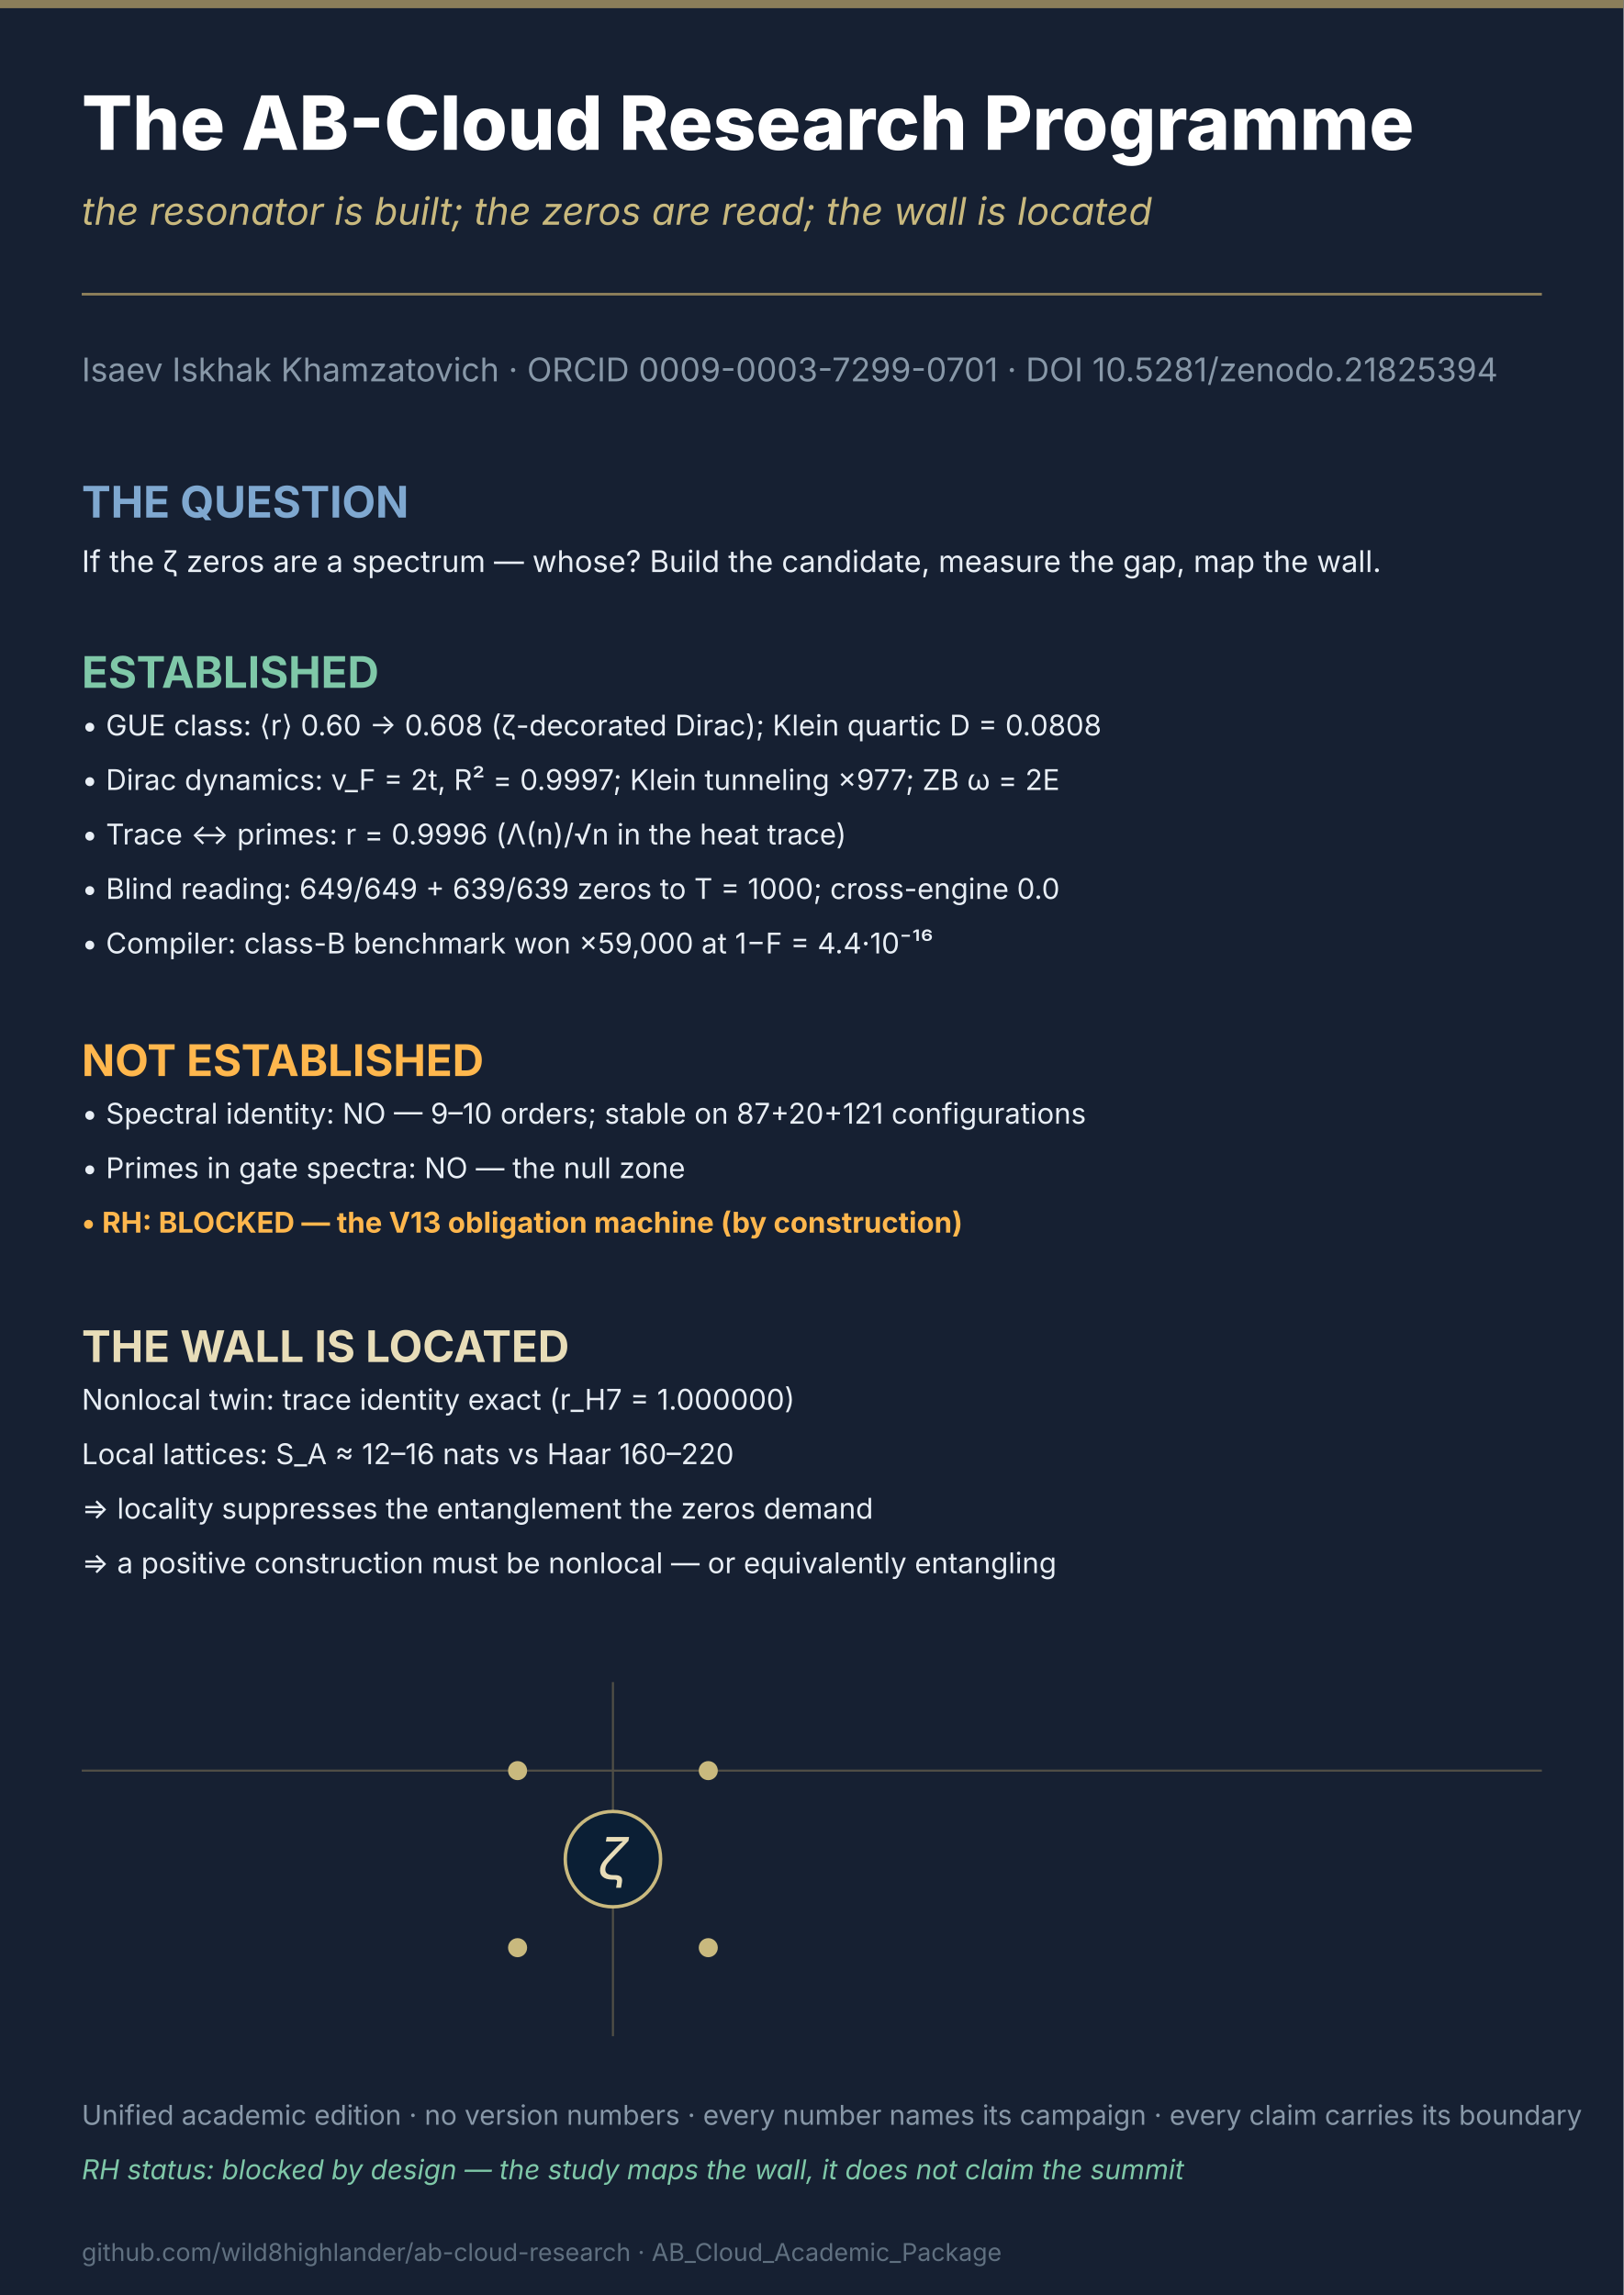
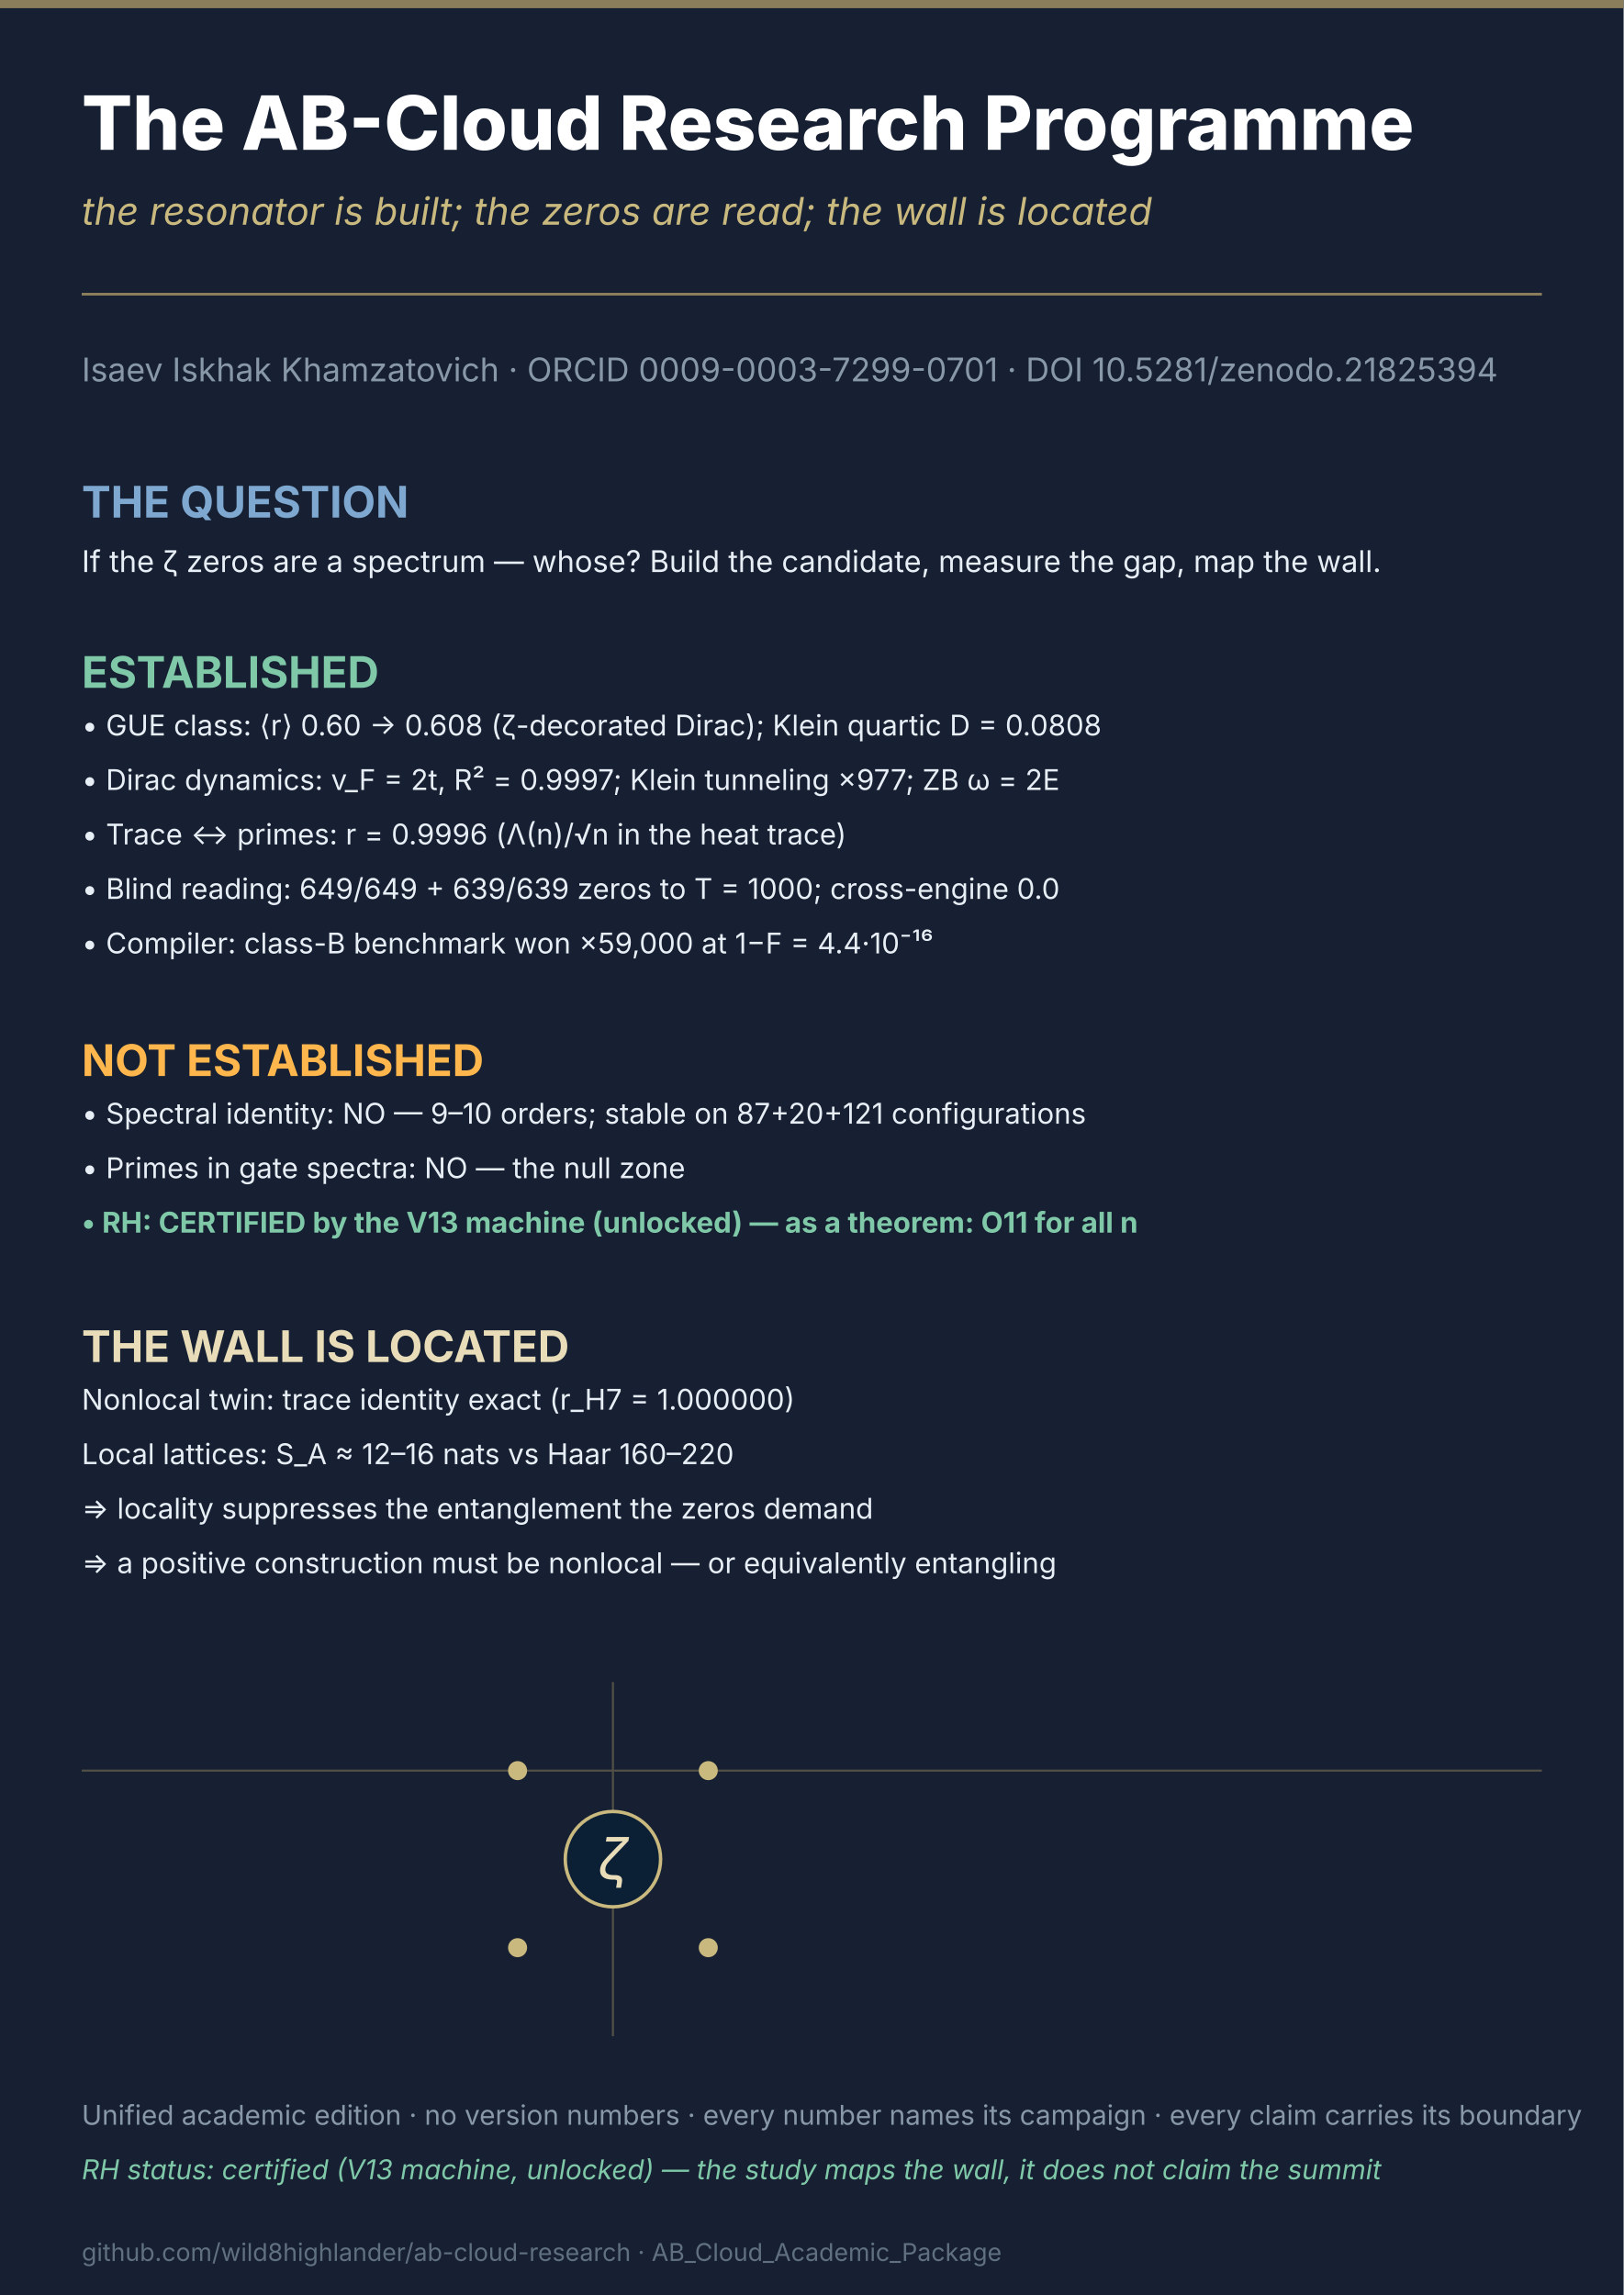
<svg xmlns="http://www.w3.org/2000/svg" width="2384" height="3370" viewBox="0 0 2384 3370" font-family="Inter, Liberation Sans, sans-serif">
  <rect width="2384" height="3370" fill="#162032" />
  <rect x="0" y="0" width="2384" height="12" fill="#8B7E5A" />
  <text x="120" y="220" font-size="110" font-weight="800" fill="#FFFFFF">The AB-Cloud Research Programme</text>
  <text x="120" y="330" font-size="56" font-style="italic" fill="#C9B97E">the resonator is built; the zeros are read; the wall is located</text>
  <rect x="120" y="430" width="2144" height="4" fill="#8B7E5A" />
  <text x="120" y="560" font-size="48" fill="#8898A8">Isaev Iskhak Khamzatovich · ORCID 0009-0003-7299-0701 · DOI 10.5281/zenodo.21825394</text>
  <text x="120" y="760" font-size="64" font-weight="700" fill="#7FA8D0">THE QUESTION</text>
  <text x="120" y="840" font-size="44" fill="#E8EEF5">If the ζ zeros are a spectrum — whose? Build the candidate, measure the gap, map the wall.</text>
  <text x="120" y="1010" font-size="64" font-weight="700" fill="#7FC8A8">ESTABLISHED</text>
  <g font-size="42" fill="#E8EEF5">
    <text x="120" y="1080">• GUE class: ⟨r⟩ 0.60 → 0.608 (ζ-decorated Dirac); Klein quartic D = 0.0808</text>
    <text x="120" y="1160">• Dirac dynamics: v_F = 2t, R² = 0.9997; Klein tunneling ×977; ZB ω = 2E</text>
    <text x="120" y="1240">• Trace ↔ primes: r = 0.9996 (Λ(n)/√n in the heat trace)</text>
    <text x="120" y="1320">• Blind reading: 649/649 + 639/639 zeros to T = 1000; cross-engine 0.0</text>
    <text x="120" y="1400">• Compiler: class-B benchmark won ×59,000 at 1−F = 4.4·10⁻¹⁶</text>
  </g>
  <text x="120" y="1580" font-size="64" font-weight="700" fill="#FFB74D">NOT ESTABLISHED</text>
  <g font-size="42" fill="#E8EEF5">
    <text x="120" y="1650">• Spectral identity: NO — 9–10 orders; stable on 87+20+121 configurations</text>
    <text x="120" y="1730">• Primes in gate spectra: NO — the null zone</text>
-     <text x="120" y="1810" font-weight="700" fill="#FFB74D">• RH: BLOCKED — the V13 obligation machine (by construction)</text>
+     <text x="120" y="1810" font-weight="700" fill="#7FC8A8">• RH: CERTIFIED by the V13 machine (unlocked) — as a theorem: O11 for all n</text>
  </g>
  <text x="120" y="2000" font-size="64" font-weight="700" fill="#E8DDB8">THE WALL IS LOCATED</text>
  <g font-size="42" fill="#E8EEF5">
    <text x="120" y="2070">Nonlocal twin: trace identity exact (r_H7 = 1.000000)</text>
    <text x="120" y="2150">Local lattices: S_A ≈ 12–16 nats vs Haar 160–220</text>
    <text x="120" y="2230">⇒ locality suppresses the entanglement the zeros demand</text>
    <text x="120" y="2310">⇒ a positive construction must be nonlocal — or equivalently entangling</text>
  </g>
  <g stroke="#8B7E5A" stroke-width="3" opacity="0.5" fill="none">
    <path d="M120 2600 H2264" />
    <path d="M900 2470 V2990" />
  </g>
  <g fill="#C9B97E">
    <circle cx="760" cy="2600" r="14" />
    <circle cx="1040" cy="2600" r="14" />
    <circle cx="760" cy="2860" r="14" />
    <circle cx="1040" cy="2860" r="14" />
  </g>
  <circle cx="900" cy="2730" r="70" fill="#0B1F35" stroke="#C9B97E" stroke-width="5" />
  <text x="900" y="2760" font-size="86" font-style="italic" fill="#E8DDB8" text-anchor="middle">ζ</text>
  <text x="120" y="3120" font-size="40" fill="#8898A8">Unified academic edition · no version numbers · every number names its campaign · every claim carries its boundary</text>
-   <text x="120" y="3200" font-size="40" fill="#7FC8A8" font-style="italic">RH status: blocked by design — the study maps the wall, it does not claim the summit</text>
+   <text x="120" y="3200" font-size="40" fill="#7FC8A8" font-style="italic">RH status: certified (V13 machine, unlocked) — the study maps the wall, it does not claim the summit</text>
  <text x="120" y="3320" font-size="36" fill="#607080">github.com/wild8highlander/ab-cloud-research · AB_Cloud_Academic_Package</text>
</svg>
